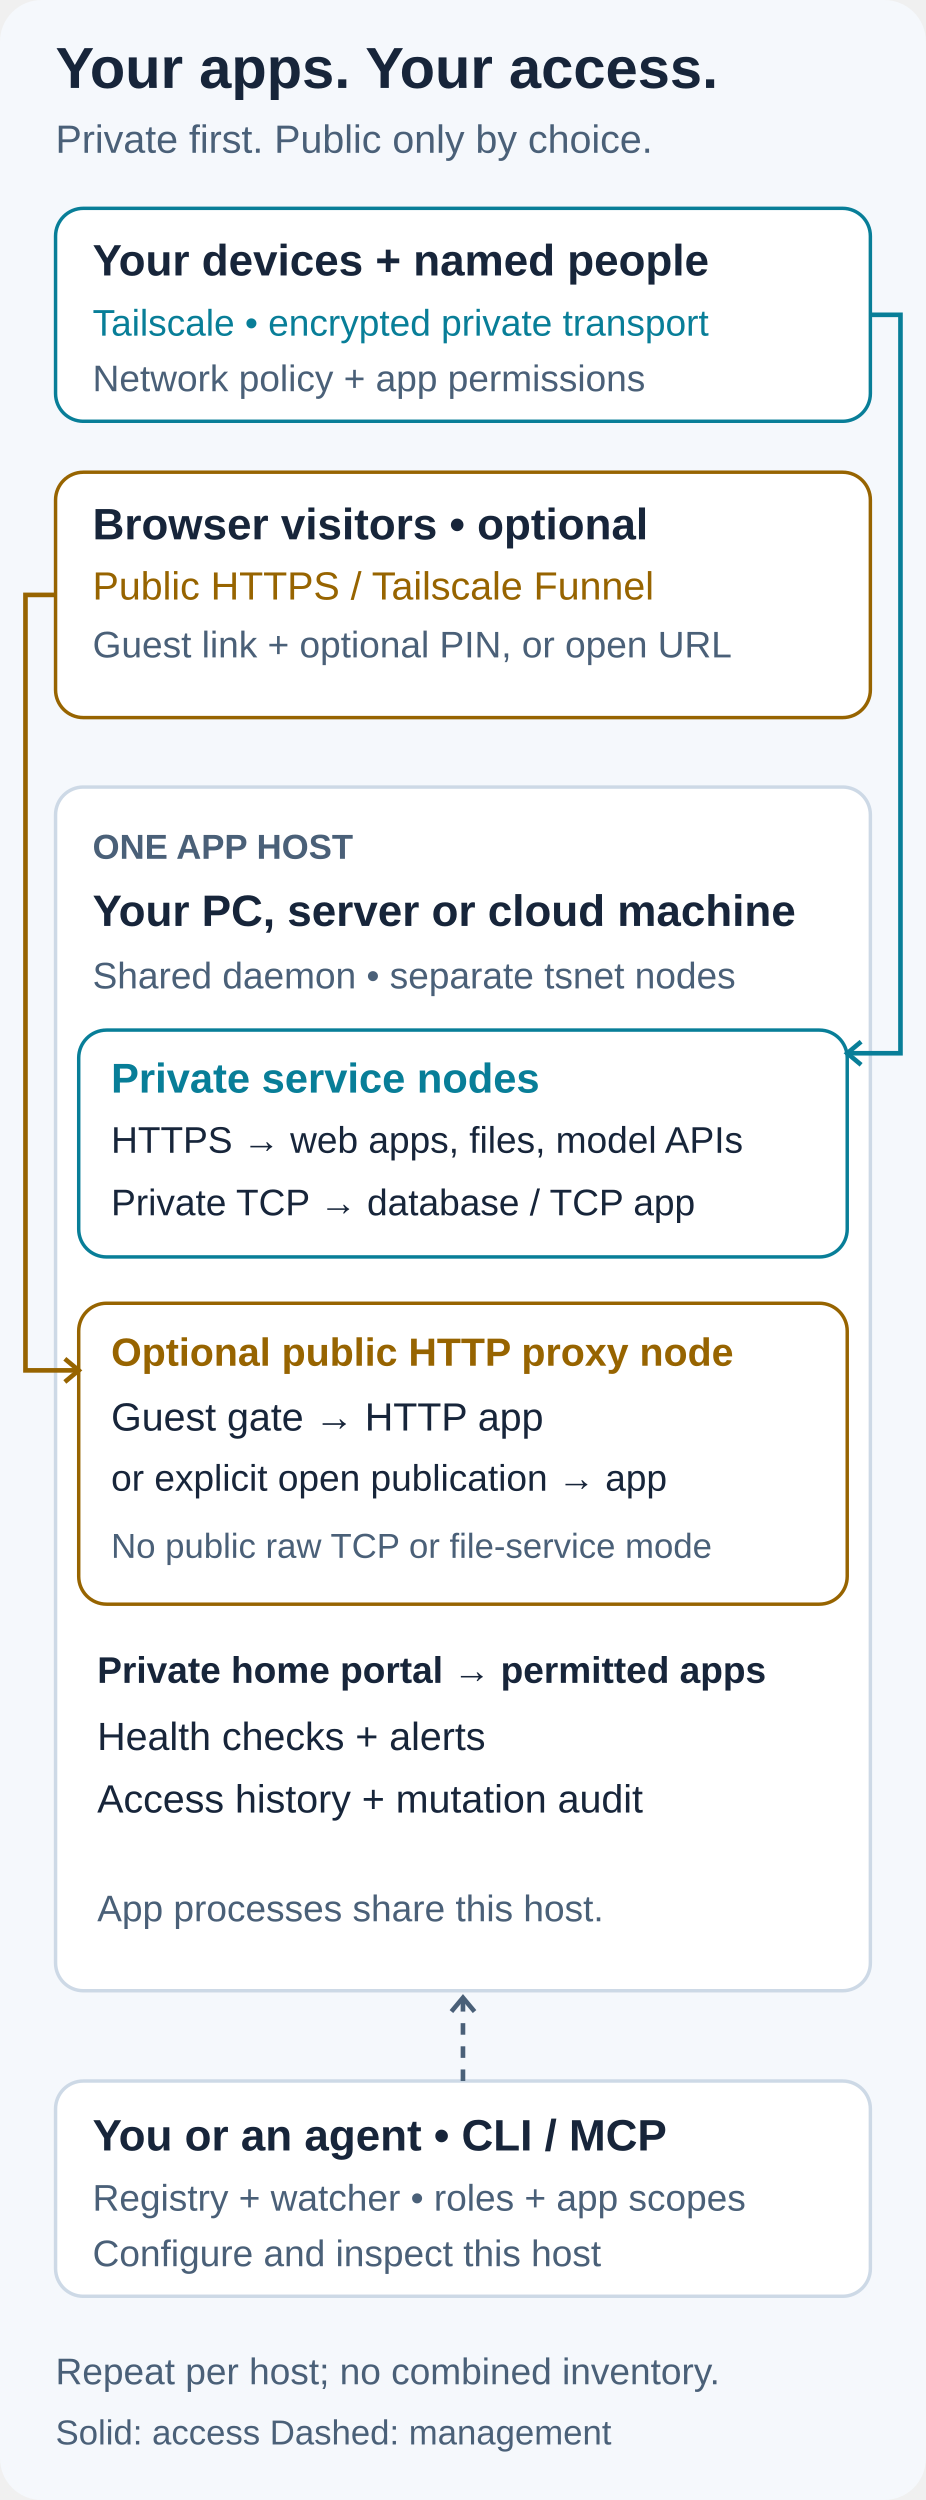
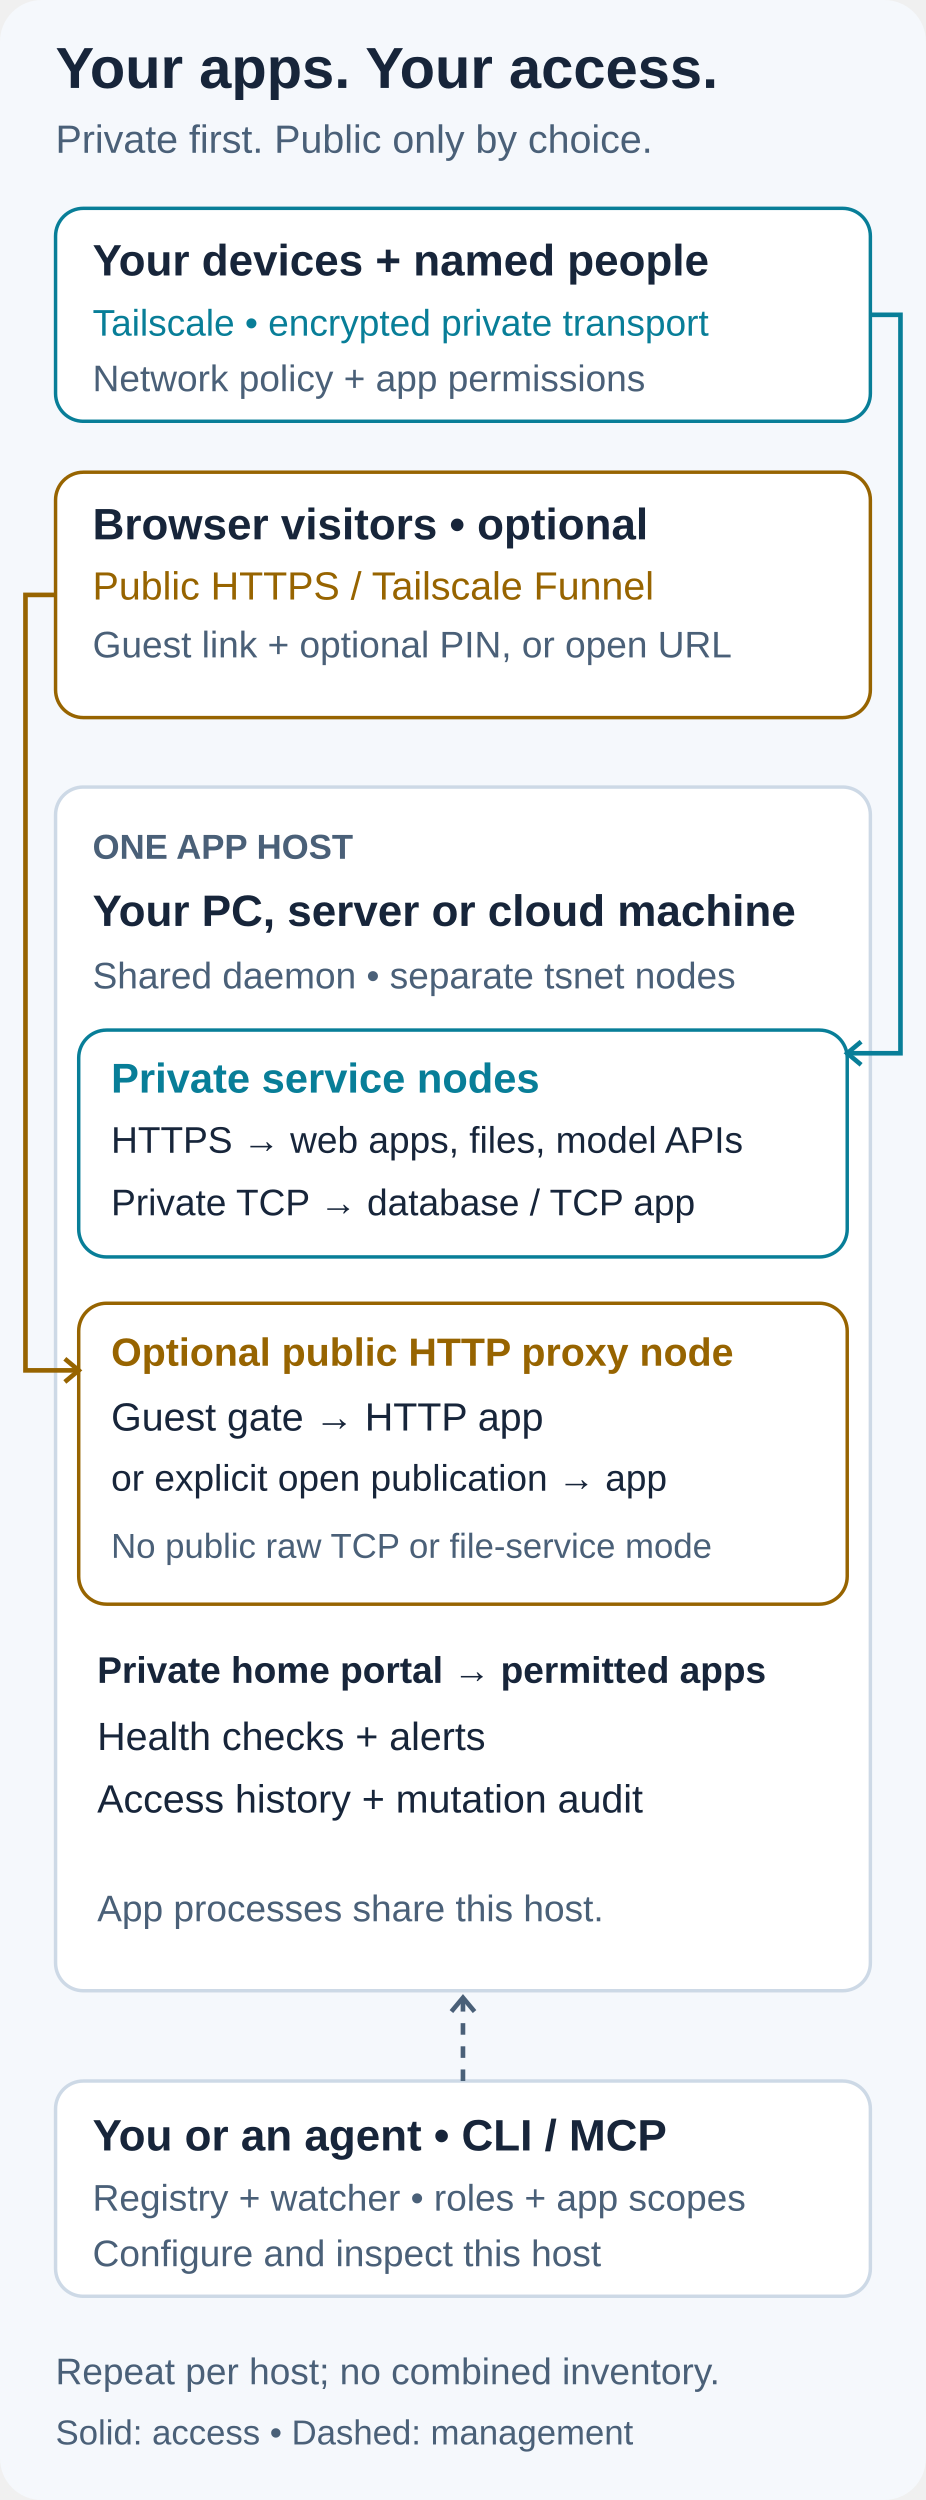
<svg xmlns="http://www.w3.org/2000/svg" viewBox="0 0 400 1080" width="400" height="1080" role="img" aria-labelledby="title desc">
  <rect width="400" height="1080" rx="18" fill="#F5F8FC" />
  <g font-family="-apple-system, BlinkMacSystemFont, Segoe UI, Arial, sans-serif" fill="#17253A">
    <text x="24" y="38" font-size="25" font-weight="700" fill="#17253A">Your apps. Your access.</text>
    <text x="24" y="66" font-size="17" font-weight="400" fill="#4A6078">Private first. Public only by choice.</text>
    <rect x="24" y="90" width="352" height="92" rx="12" fill="#FFFFFF" stroke="#087E98" stroke-width="1.5" />
    <text x="40" y="119" font-size="19" font-weight="600" fill="#17253A">Your devices + named people</text>
    <text x="40" y="145" font-size="16" font-weight="400" fill="#087E98">Tailscale • encrypted private transport</text>
    <text x="40" y="169" font-size="16" font-weight="400" fill="#4A6078">Network policy + app permissions</text>
    <rect x="24" y="204" width="352" height="106" rx="12" fill="#FFFFFF" stroke="#976400" stroke-width="1.5" />
    <text x="40" y="233" font-size="19" font-weight="600" fill="#17253A">Browser visitors • optional</text>
    <text x="40" y="259" font-size="17" font-weight="400" fill="#976400">Public HTTPS / Tailscale Funnel</text>
    <text x="40" y="284" font-size="16" font-weight="400" fill="#4A6078">Guest link + optional PIN, or open URL</text>
    <rect x="24" y="340" width="352" height="520" rx="12" fill="#FFFFFF" stroke="#CDD9E6" stroke-width="1.5" />
    <text x="40" y="371" font-size="15" font-weight="700" fill="#4A6078">ONE APP HOST</text>
    <text x="40" y="400" font-size="19" font-weight="600" fill="#17253A">Your PC, server or cloud machine</text>
    <text x="40" y="427" font-size="16" font-weight="400" fill="#4A6078">Shared daemon • separate tsnet nodes</text>
    <rect x="34" y="445" width="332" height="98" rx="12" fill="#FFFFFF" stroke="#087E98" stroke-width="1.5" />
    <text x="48" y="472" font-size="18" font-weight="600" fill="#087E98">Private service nodes</text>
    <text x="48" y="498" font-size="16" font-weight="400" fill="#17253A">HTTPS → web apps, files, model APIs</text>
    <text x="48" y="525" font-size="16" font-weight="400" fill="#17253A">Private TCP → database / TCP app</text>
    <rect x="34" y="563" width="332" height="130" rx="12" fill="#FFFFFF" stroke="#976400" stroke-width="1.5" />
    <text x="48" y="590" font-size="17" font-weight="600" fill="#976400">Optional public HTTP proxy node</text>
    <text x="48" y="618" font-size="17" font-weight="400" fill="#17253A">Guest gate → HTTP app</text>
    <text x="48" y="644" font-size="16" font-weight="400" fill="#17253A">or explicit open publication → app</text>
    <text x="48" y="673" font-size="15" font-weight="400" fill="#4A6078">No public raw TCP or file-service mode</text>
    <text x="42" y="727" font-size="16" font-weight="600" fill="#17253A">Private home portal → permitted apps</text>
    <text x="42" y="756" font-size="17" font-weight="400" fill="#17253A">Health checks + alerts</text>
    <text x="42" y="783" font-size="17" font-weight="400" fill="#17253A">Access history + mutation audit</text>
    <text x="42" y="830" font-size="16" font-weight="400" fill="#4A6078">App processes share this host.</text>
    <rect x="24" y="899" width="352" height="93" rx="12" fill="#FFFFFF" stroke="#CDD9E6" stroke-width="1.5" />
    <text x="40" y="929" font-size="19" font-weight="600" fill="#17253A">You or an agent • CLI / MCP</text>
    <text x="40" y="955" font-size="16" font-weight="400" fill="#4A6078">Registry + watcher • roles + app scopes</text>
    <text x="40" y="979" font-size="16" font-weight="400" fill="#4A6078">Configure and inspect this host</text>
    <polyline points="200,899 200,863" fill="none" stroke="#4A6078" stroke-width="2" stroke-dasharray="5 5" />
    <polyline points="195,869 200,863 205,869" fill="none" stroke="#4A6078" stroke-width="2" />
    <text x="24" y="1030" font-size="16" font-weight="400" fill="#4A6078">Repeat per host; no combined inventory.</text>
-     <text x="24" y="1056" font-size="15" font-weight="400" fill="#4A6078">Solid: access   Dashed: management</text>
+     <text x="24" y="1056" font-size="15" font-weight="400" fill="#4A6078">Solid: access • Dashed: management</text>
    <polyline points="376,136 389,136 389,455 366,455" fill="none" stroke="#087E98" stroke-width="2" />
    <polyline points="372,450 366,455 372,460" fill="none" stroke="#087E98" stroke-width="2" />
    <polyline points="24,257 11,257 11,592 34,592" fill="none" stroke="#976400" stroke-width="2" />
    <polyline points="28,587 34,592 28,597" fill="none" stroke="#976400" stroke-width="2" />
  </g>
</svg>
